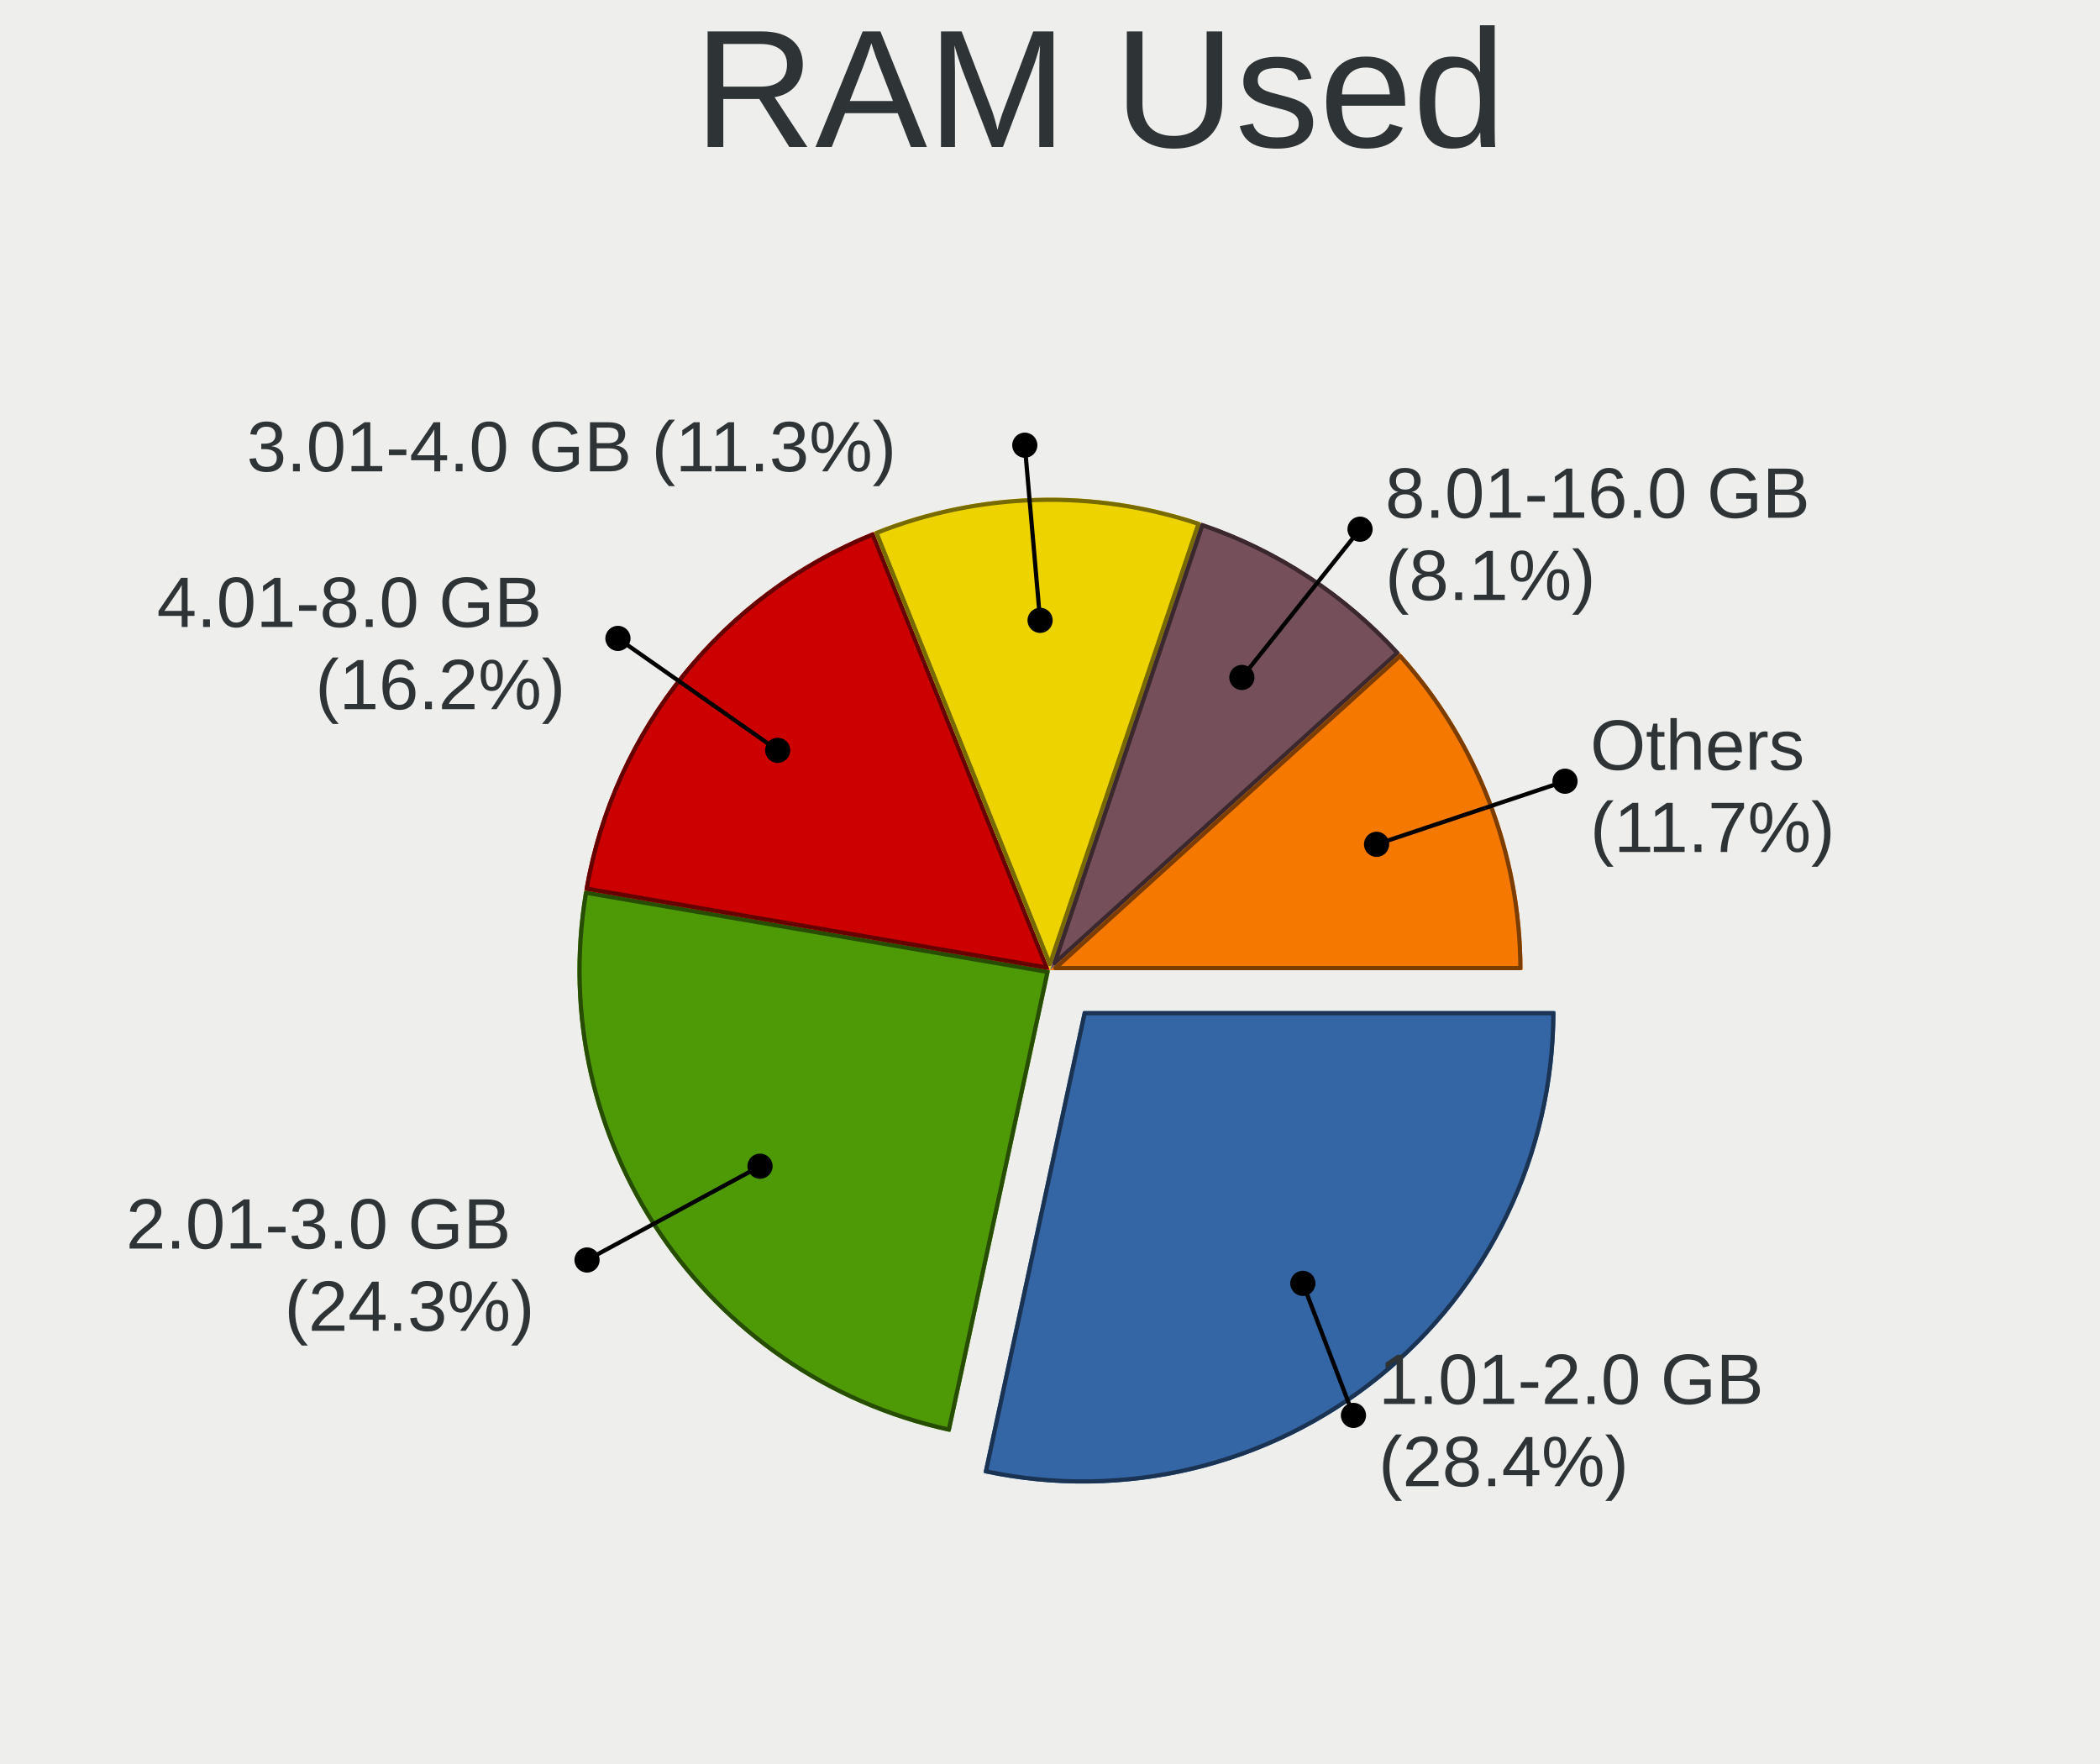
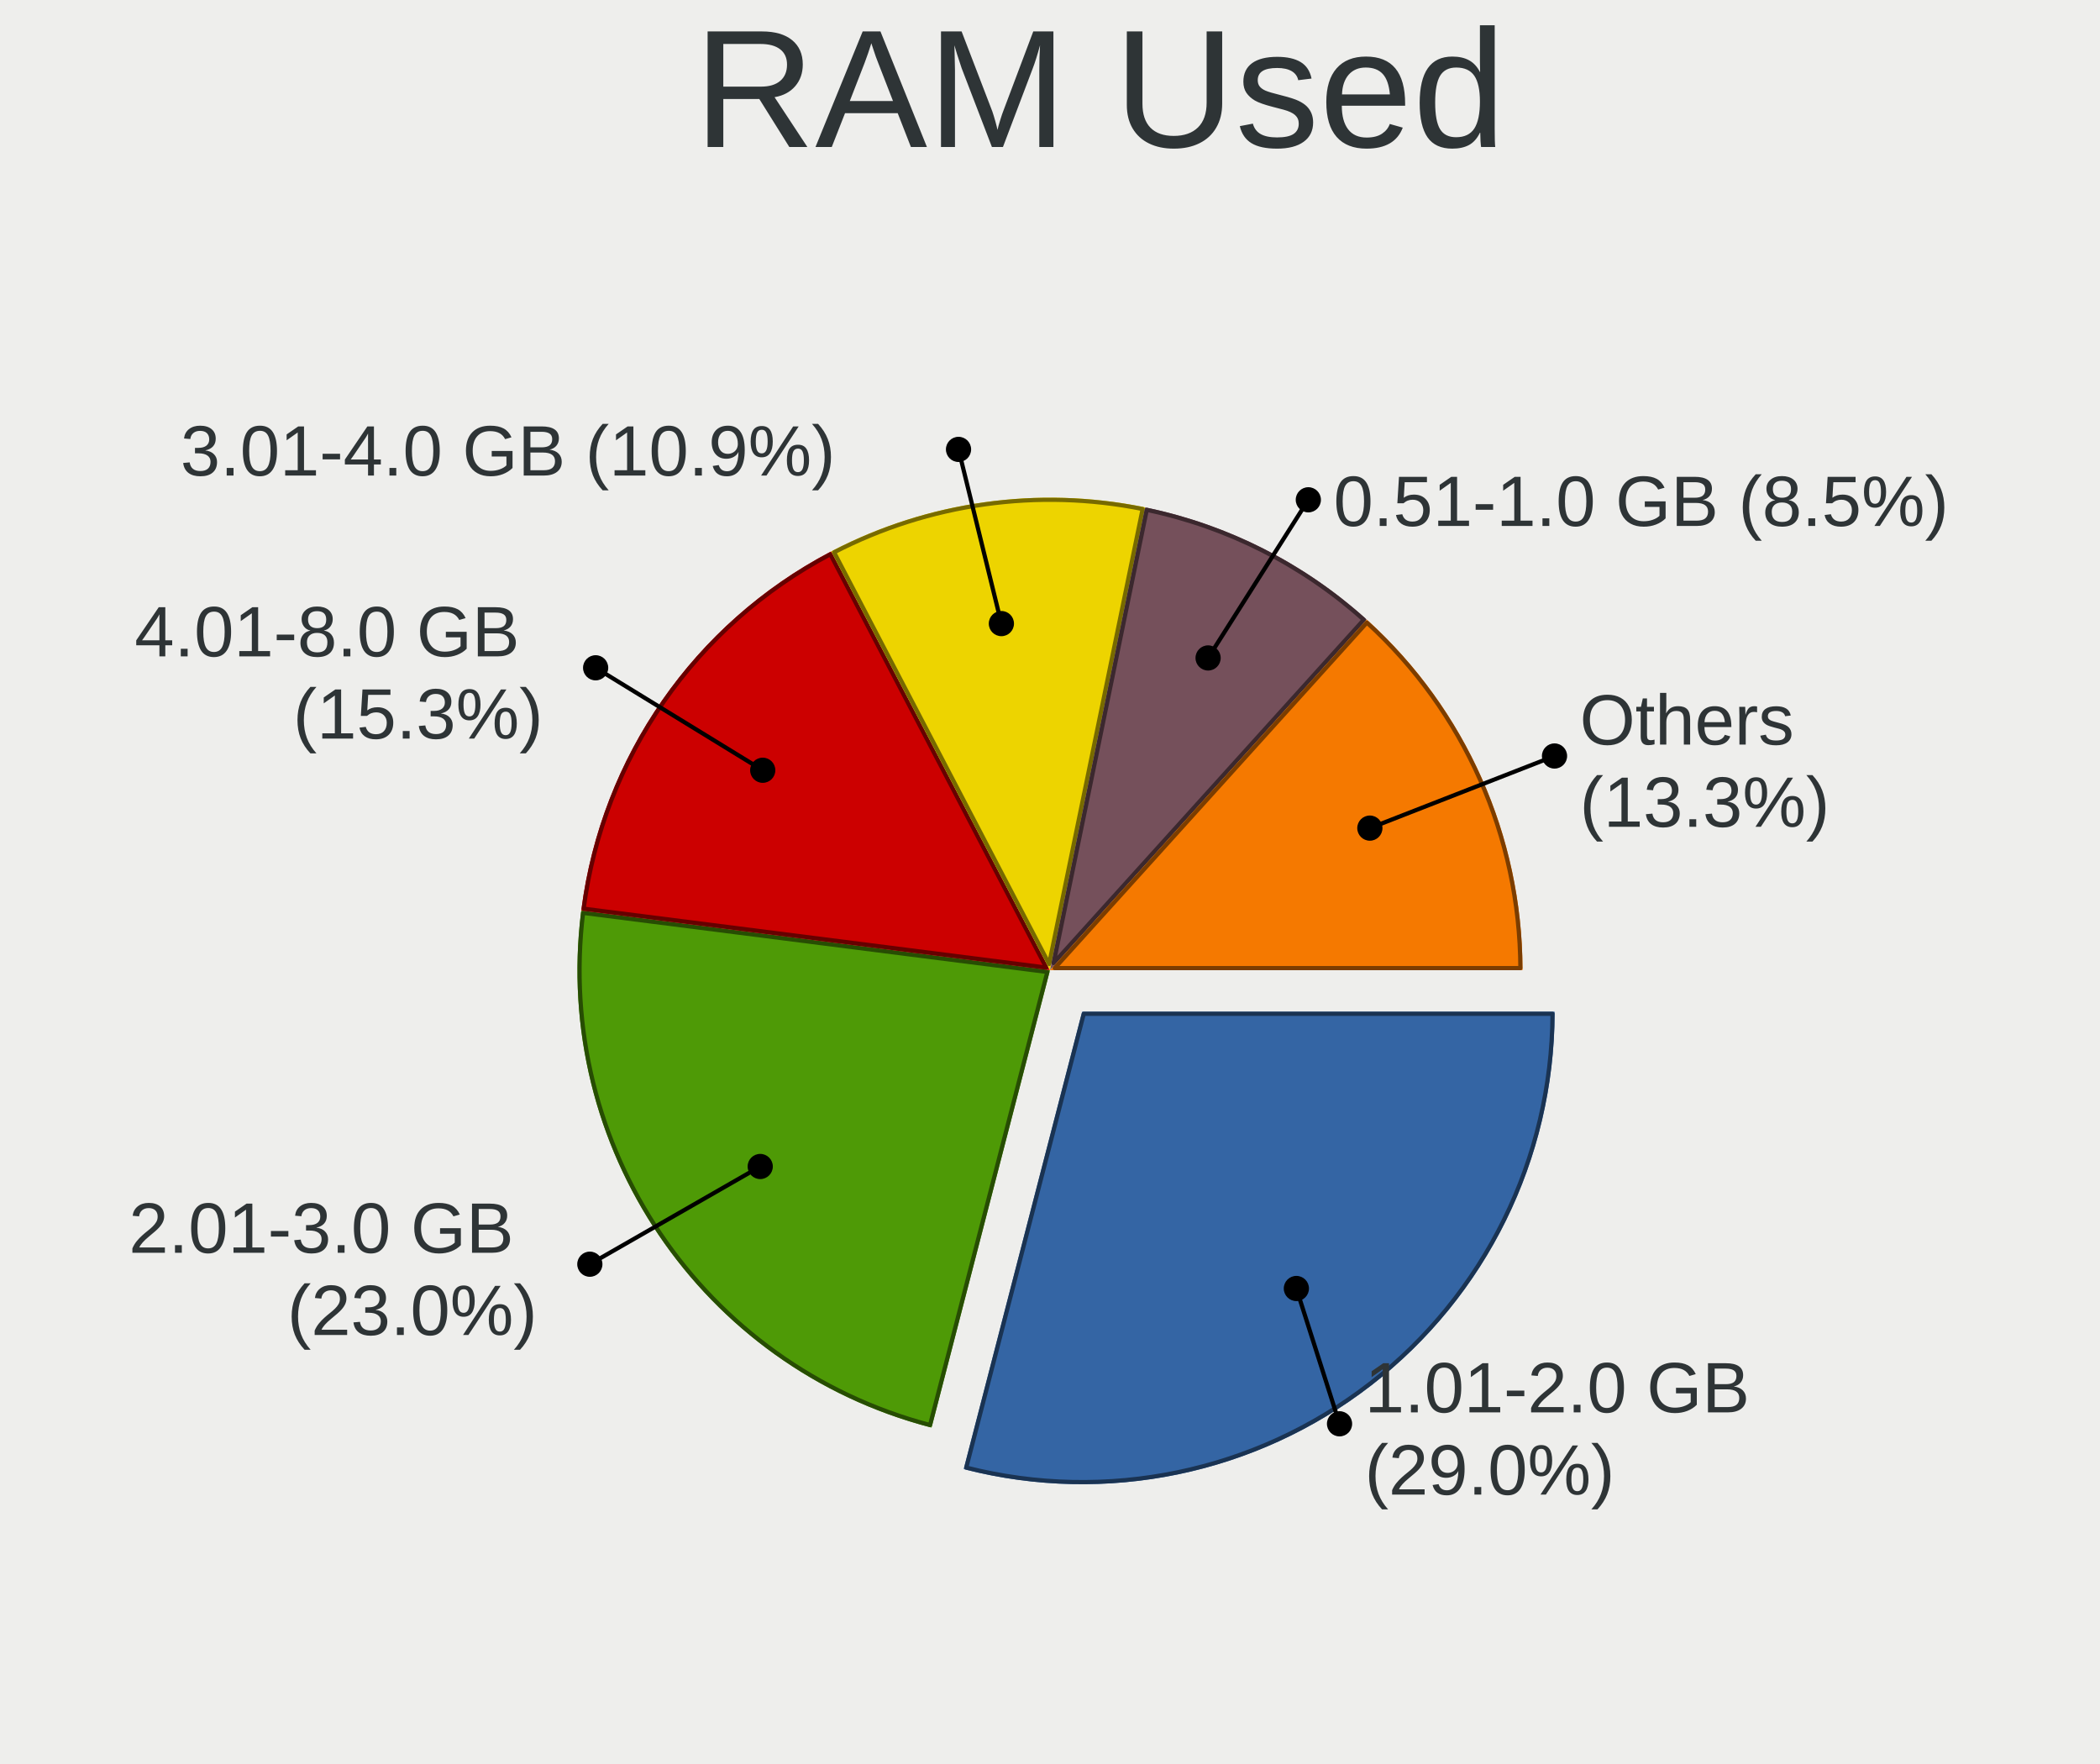
<svg xmlns="http://www.w3.org/2000/svg" width="500" height="420" version="1.0" id="ezcGraph">
  <defs />
  <g id="ezcGraphChart" color-rendering="optimizeQuality" shape-rendering="geometricPrecision" text-rendering="optimizeLegibility">
    <path d=" M 0,420 L 0,0 L 500,0 L 500,420 L 0,420 z " style="fill: #eeeeec; fill-opacity: 1.00; stroke: none;" id="ezcGraphPolygon_1" />
    <path d=" M 0,42 L 0,0 L 500,0 L 500,42 L 0,42 z " style="fill: #000000; fill-opacity: 0.00; stroke: none;" id="ezcGraphPolygon_2" />
-     <path d="M 257.85,240.73 L 370.35,240.73 A 112.50,112.50 0 0,1 234.15,350.70 z" style="fill: #3465a4; fill-opacity: 1.00; stroke: none; cursor: pointer;" id="ezcGraphCircleSector_4" />
-     <path d="M 258.26,241.23 L 369.85,241.23 A 112.00,112.00 0 0,1 234.75,350.32 z" style="fill: none; stroke: #1a3352; stroke-width: 1; stroke-opacity: 1.00; stroke-linecap: round; stroke-linejoin: round;" id="ezcGraphCircleSector_5" />
-     <path d="M 250.00,231.00 L 226.30,340.97 A 112.50,112.50 0 0,1 139.12,211.99 z" style="fill: #4e9a06; fill-opacity: 1.00; stroke: none; cursor: pointer;" id="ezcGraphCircleSector_6" />
-     <path d="M 249.40,231.40 L 225.92,340.38 A 112.00,112.00 0 0,1 139.53,212.56 z" style="fill: none; stroke: #274d03; stroke-width: 1; stroke-opacity: 1.00; stroke-linecap: round; stroke-linejoin: round;" id="ezcGraphCircleSector_7" />
-     <path d="M 250.00,231.00 L 139.12,211.99 A 112.50,112.50 0 0,1 208.05,126.61 z" style="fill: #cc0000; fill-opacity: 1.00; stroke: none; cursor: pointer;" id="ezcGraphCircleSector_8" />
-     <path d="M 249.20,230.36 L 139.70,211.58 A 112.00,112.00 0 0,1 207.78,127.26 z" style="fill: none; stroke: #660000; stroke-width: 1; stroke-opacity: 1.00; stroke-linecap: round; stroke-linejoin: round;" id="ezcGraphCircleSector_9" />
-     <path d="M 250.00,231.00 L 208.05,126.61 A 112.50,112.50 0 0,1 285.97,124.41 z" style="fill: #edd400; fill-opacity: 1.00; stroke: none; cursor: pointer;" id="ezcGraphCircleSector_10" />
-     <path d="M 249.96,229.56 L 208.70,126.89 A 112.00,112.00 0 0,1 285.34,124.72 z" style="fill: none; stroke: #776a00; stroke-width: 1; stroke-opacity: 1.00; stroke-linecap: round; stroke-linejoin: round;" id="ezcGraphCircleSector_11" />
-     <path d="M 250.00,231.00 L 285.97,124.41 A 112.50,112.50 0 0,1 333.39,155.49 z" style="fill: #75505b; fill-opacity: 1.00; stroke: none; cursor: pointer;" id="ezcGraphCircleSector_12" />
-     <path d="M 251.09,229.34 L 286.29,125.04 A 112.00,112.00 0 0,1 332.68,155.45 z" style="fill: none; stroke: #3b282e; stroke-width: 1; stroke-opacity: 1.00; stroke-linecap: round; stroke-linejoin: round;" id="ezcGraphCircleSector_13" />
-     <path d="M 250.00,231.00 L 333.39,155.49 A 112.50,112.50 0 0,1 362.50,231.00 z" style="fill: #f57900; fill-opacity: 1.00; stroke: none;" id="ezcGraphCircleSector_14" />
-     <path d="M 251.30,230.50 L 333.36,156.19 A 112.00,112.00 0 0,1 362.00,230.50 z" style="fill: none; stroke: #7b3d00; stroke-width: 1; stroke-opacity: 1.00; stroke-linecap: round; stroke-linejoin: round;" id="ezcGraphCircleSector_15" />
-     <path d=" M 247.642,147.7 L 244,106" style="fill: none; stroke: #000000; stroke-width: 1; stroke-opacity: 1.00; stroke-linecap: round; stroke-linejoin: round;" id="ezcGraphLine_16" />
-     <ellipse cx="247.642" cy="147.7" rx="3" ry="3" style="fill: #000000; fill-opacity: 1.00; stroke: none;" id="ezcGraphCircle_17" />
-     <ellipse cx="244" cy="106" rx="3" ry="3" style="fill: #000000; fill-opacity: 1.00; stroke: none;" id="ezcGraphCircle_18" />
-     <path d=" M 185.164,178.648 L 147.129,152" style="fill: none; stroke: #000000; stroke-width: 1; stroke-opacity: 1.00; stroke-linecap: round; stroke-linejoin: round;" id="ezcGraphLine_20" />
-     <ellipse cx="185.164" cy="178.648" rx="3" ry="3" style="fill: #000000; fill-opacity: 1.00; stroke: none;" id="ezcGraphCircle_21" />
-     <ellipse cx="147.129" cy="152" rx="3" ry="3" style="fill: #000000; fill-opacity: 1.00; stroke: none;" id="ezcGraphCircle_22" />
-     <path d=" M 180.958,277.665 L 139.769,300" style="fill: none; stroke: #000000; stroke-width: 1; stroke-opacity: 1.00; stroke-linecap: round; stroke-linejoin: round;" id="ezcGraphLine_24" />
-     <ellipse cx="180.958" cy="277.665" rx="3" ry="3" style="fill: #000000; fill-opacity: 1.00; stroke: none;" id="ezcGraphCircle_25" />
-     <ellipse cx="139.769" cy="300" rx="3" ry="3" style="fill: #000000; fill-opacity: 1.00; stroke: none;" id="ezcGraphCircle_26" />
-     <path d=" M 295.683,161.304 L 323.823,126" style="fill: none; stroke: #000000; stroke-width: 1; stroke-opacity: 1.00; stroke-linecap: round; stroke-linejoin: round;" id="ezcGraphLine_28" />
-     <ellipse cx="295.683" cy="161.304" rx="3" ry="3" style="fill: #000000; fill-opacity: 1.00; stroke: none;" id="ezcGraphCircle_29" />
-     <ellipse cx="323.823" cy="126" rx="3" ry="3" style="fill: #000000; fill-opacity: 1.00; stroke: none;" id="ezcGraphCircle_30" />
-     <path d=" M 327.756,201.026 L 372.619,186" style="fill: none; stroke: #000000; stroke-width: 1; stroke-opacity: 1.00; stroke-linecap: round; stroke-linejoin: round;" id="ezcGraphLine_32" />
-     <ellipse cx="327.756" cy="201.026" rx="3" ry="3" style="fill: #000000; fill-opacity: 1.00; stroke: none;" id="ezcGraphCircle_33" />
-     <ellipse cx="372.619" cy="186" rx="3" ry="3" style="fill: #000000; fill-opacity: 1.00; stroke: none;" id="ezcGraphCircle_34" />
-     <path d=" M 310.204,305.562 L 322.25,337" style="fill: none; stroke: #000000; stroke-width: 1; stroke-opacity: 1.00; stroke-linecap: round; stroke-linejoin: round;" id="ezcGraphLine_36" />
-     <ellipse cx="310.204" cy="305.562" rx="3" ry="3" style="fill: #000000; fill-opacity: 1.00; stroke: none;" id="ezcGraphCircle_37" />
-     <ellipse cx="322.25" cy="337" rx="3" ry="3" style="fill: #000000; fill-opacity: 1.00; stroke: none;" id="ezcGraphCircle_38" />
+     <path d="M 257.65,240.88 L 370.15,240.88 A 112.50,112.50 0 0,1 229.45,349.79 z" style="fill: #3465a4; fill-opacity: 1.00; stroke: none; cursor: pointer;" id="ezcGraphCircleSector_4" />
+     <path d="M 258.04,241.38 L 369.65,241.38 A 112.00,112.00 0 0,1 230.06,349.43 z" style="fill: none; stroke: #1a3352; stroke-width: 1; stroke-opacity: 1.00; stroke-linecap: round; stroke-linejoin: round;" id="ezcGraphCircleSector_5" />
+     <path d="M 250.00,231.00 L 221.80,339.91 A 112.50,112.50 0 0,1 138.40,216.79 z" style="fill: #4e9a06; fill-opacity: 1.00; stroke: none; cursor: pointer;" id="ezcGraphCircleSector_6" />
+     <path d="M 249.37,231.42 L 221.44,339.30 A 112.00,112.00 0 0,1 138.83,217.35 z" style="fill: none; stroke: #274d03; stroke-width: 1; stroke-opacity: 1.00; stroke-linecap: round; stroke-linejoin: round;" id="ezcGraphCircleSector_7" />
+     <path d="M 250.00,231.00 L 138.40,216.79 A 112.50,112.50 0 0,1 197.91,131.28 z" style="fill: #cc0000; fill-opacity: 1.00; stroke: none; cursor: pointer;" id="ezcGraphCircleSector_8" />
+     <path d="M 249.11,230.38 L 138.96,216.35 A 112.00,112.00 0 0,1 197.70,131.96 z" style="fill: none; stroke: #660000; stroke-width: 1; stroke-opacity: 1.00; stroke-linecap: round; stroke-linejoin: round;" id="ezcGraphCircleSector_9" />
+     <path d="M 250.00,231.00 L 197.91,131.28 A 112.50,112.50 0 0,1 272.65,120.80 z" style="fill: #edd400; fill-opacity: 1.00; stroke: none; cursor: pointer;" id="ezcGraphCircleSector_10" />
+     <path d="M 249.79,229.52 L 198.59,131.50 A 112.00,112.00 0 0,1 272.06,121.19 z" style="fill: none; stroke: #776a00; stroke-width: 1; stroke-opacity: 1.00; stroke-linecap: round; stroke-linejoin: round;" id="ezcGraphCircleSector_11" />
+     <path d="M 250.00,231.00 L 272.65,120.80 A 112.50,112.50 0 0,1 325.42,147.52 z" style="fill: #75505b; fill-opacity: 1.00; stroke: none; cursor: pointer;" id="ezcGraphCircleSector_12" />
+     <path d="M 250.86,229.30 L 273.04,121.39 A 112.00,112.00 0 0,1 324.71,147.56 z" style="fill: none; stroke: #3b282e; stroke-width: 1; stroke-opacity: 1.00; stroke-linecap: round; stroke-linejoin: round;" id="ezcGraphCircleSector_13" />
+     <path d="M 250.00,231.00 L 325.42,147.52 A 112.50,112.50 0 0,1 362.50,231.00 z" style="fill: #f57900; fill-opacity: 1.00; stroke: none;" id="ezcGraphCircleSector_14" />
+     <path d="M 251.13,230.50 L 325.45,148.23 A 112.00,112.00 0 0,1 362.00,230.50 z" style="fill: none; stroke: #7b3d00; stroke-width: 1; stroke-opacity: 1.00; stroke-linecap: round; stroke-linejoin: round;" id="ezcGraphCircleSector_15" />
+     <path d=" M 238.425,148.474 L 228.22,107" style="fill: none; stroke: #000000; stroke-width: 1; stroke-opacity: 1.00; stroke-linecap: round; stroke-linejoin: round;" id="ezcGraphLine_16" />
+     <ellipse cx="238.425" cy="148.474" rx="3" ry="3" style="fill: #000000; fill-opacity: 1.00; stroke: none;" id="ezcGraphCircle_17" />
+     <ellipse cx="228.22" cy="107" rx="3" ry="3" style="fill: #000000; fill-opacity: 1.00; stroke: none;" id="ezcGraphCircle_18" />
+     <path d=" M 181.603,183.394 L 141.819,159" style="fill: none; stroke: #000000; stroke-width: 1; stroke-opacity: 1.00; stroke-linecap: round; stroke-linejoin: round;" id="ezcGraphLine_20" />
+     <ellipse cx="181.603" cy="183.394" rx="3" ry="3" style="fill: #000000; fill-opacity: 1.00; stroke: none;" id="ezcGraphCircle_21" />
+     <ellipse cx="141.819" cy="159" rx="3" ry="3" style="fill: #000000; fill-opacity: 1.00; stroke: none;" id="ezcGraphCircle_22" />
+     <path d=" M 181.006,277.736 L 140.438,301" style="fill: none; stroke: #000000; stroke-width: 1; stroke-opacity: 1.00; stroke-linecap: round; stroke-linejoin: round;" id="ezcGraphLine_24" />
+     <ellipse cx="181.006" cy="277.736" rx="3" ry="3" style="fill: #000000; fill-opacity: 1.00; stroke: none;" id="ezcGraphCircle_25" />
+     <ellipse cx="140.438" cy="301" rx="3" ry="3" style="fill: #000000; fill-opacity: 1.00; stroke: none;" id="ezcGraphCircle_26" />
+     <path d=" M 287.644,156.654 L 311.507,119" style="fill: none; stroke: #000000; stroke-width: 1; stroke-opacity: 1.00; stroke-linecap: round; stroke-linejoin: round;" id="ezcGraphLine_28" />
+     <ellipse cx="287.644" cy="156.654" rx="3" ry="3" style="fill: #000000; fill-opacity: 1.00; stroke: none;" id="ezcGraphCircle_29" />
+     <ellipse cx="311.507" cy="119" rx="3" ry="3" style="fill: #000000; fill-opacity: 1.00; stroke: none;" id="ezcGraphCircle_30" />
+     <path d=" M 326.157,197.17 L 370.123,180" style="fill: none; stroke: #000000; stroke-width: 1; stroke-opacity: 1.00; stroke-linecap: round; stroke-linejoin: round;" id="ezcGraphLine_32" />
+     <ellipse cx="326.157" cy="197.17" rx="3" ry="3" style="fill: #000000; fill-opacity: 1.00; stroke: none;" id="ezcGraphCircle_33" />
+     <ellipse cx="370.123" cy="180" rx="3" ry="3" style="fill: #000000; fill-opacity: 1.00; stroke: none;" id="ezcGraphCircle_34" />
+     <path d=" M 308.66,306.783 L 318.937,339" style="fill: none; stroke: #000000; stroke-width: 1; stroke-opacity: 1.00; stroke-linecap: round; stroke-linejoin: round;" id="ezcGraphLine_36" />
+     <ellipse cx="308.66" cy="306.783" rx="3" ry="3" style="fill: #000000; fill-opacity: 1.00; stroke: none;" id="ezcGraphCircle_37" />
+     <ellipse cx="318.937" cy="339" rx="3" ry="3" style="fill: #000000; fill-opacity: 1.00; stroke: none;" id="ezcGraphCircle_38" />
    <g id="ezcGraphTextBox_3">
      <path d=" M 164.7,42 L 164.7,0.5 L 335.8,0.5 L 335.8,42 L 164.7,42 z " style="fill: #ffffff; fill-opacity: 0.00; stroke: none;" id="ezcGraphPolygon_40" />
      <text id="ezcGraphTextBox_3_text" x="165.2" text-length="169.6px" y="35" style="font-size: 40px; font-family: 'Arial'; fill: #2e3436; fill-opacity: 1.00; stroke: none;">RAM Used</text>
    </g>
    <g id="ezcGraphTextBox_19" style=" cursor: pointer;">
-       <path d=" M 58.254,115.9 L 58.254,96.6 L 239,96.6 L 239,115.9 L 58.254,115.9 z " style="fill: #ffffff; fill-opacity: 0.00; stroke: none;" id="ezcGraphPolygon_41" />
-       <text id="ezcGraphTextBox_19_text" x="58.754" text-length="179.246px" y="112.23" style="font-size: 17px; font-family: 'Arial'; fill: #2e3436; fill-opacity: 1.00; stroke: none;">3.01-4.0 GB (11.3%)</text>
+       <path d=" M 42.474,116.9 L 42.474,97.6 L 223.22,97.6 L 223.22,116.9 L 42.474,116.9 z " style="fill: #ffffff; fill-opacity: 0.00; stroke: none;" id="ezcGraphPolygon_41" />
+       <text id="ezcGraphTextBox_19_text" x="42.974" text-length="179.246px" y="113.23" style="font-size: 17px; font-family: 'Arial'; fill: #2e3436; fill-opacity: 1.00; stroke: none;">3.01-4.0 GB (10.9%)</text>
    </g>
    <g id="ezcGraphTextBox_23" style=" cursor: pointer;">
-       <path d=" M 36.855,170.85 L 36.855,133.65 L 142.129,133.65 L 142.129,170.85 L 36.855,170.85 z " style="fill: #ffffff; fill-opacity: 0.00; stroke: none;" id="ezcGraphPolygon_42" />
-       <text id="ezcGraphTextBox_23_text" x="37.355" text-length="103.774px" y="149.28" style="font-size: 17px; font-family: 'Arial'; fill: #2e3436; fill-opacity: 1.00; stroke: none;">4.01-8.0 GB</text>
-       <text id="ezcGraphTextBox_23_text" x="75.091" text-length="66.038px" y="168.86" style="font-size: 17px; font-family: 'Arial'; fill: #2e3436; fill-opacity: 1.00; stroke: none;">(16.2%)</text>
+       <path d=" M 31.545,177.85 L 31.545,140.65 L 136.819,140.65 L 136.819,177.85 L 31.545,177.85 z " style="fill: #ffffff; fill-opacity: 0.00; stroke: none;" id="ezcGraphPolygon_42" />
+       <text id="ezcGraphTextBox_23_text" x="32.045" text-length="103.774px" y="156.28" style="font-size: 17px; font-family: 'Arial'; fill: #2e3436; fill-opacity: 1.00; stroke: none;">4.01-8.0 GB</text>
+       <text id="ezcGraphTextBox_23_text" x="69.781" text-length="66.038px" y="175.86" style="font-size: 17px; font-family: 'Arial'; fill: #2e3436; fill-opacity: 1.00; stroke: none;">(15.3%)</text>
    </g>
    <g id="ezcGraphTextBox_27" style=" cursor: pointer;">
-       <path d=" M 29.495,318.85 L 29.495,281.65 L 134.769,281.65 L 134.769,318.85 L 29.495,318.85 z " style="fill: #ffffff; fill-opacity: 0.00; stroke: none;" id="ezcGraphPolygon_43" />
-       <text id="ezcGraphTextBox_27_text" x="29.995" text-length="103.774px" y="297.28" style="font-size: 17px; font-family: 'Arial'; fill: #2e3436; fill-opacity: 1.00; stroke: none;">2.01-3.0 GB</text>
-       <text id="ezcGraphTextBox_27_text" x="67.731" text-length="66.038px" y="316.86" style="font-size: 17px; font-family: 'Arial'; fill: #2e3436; fill-opacity: 1.00; stroke: none;">(24.3%)</text>
+       <path d=" M 30.164,319.85 L 30.164,282.65 L 135.438,282.65 L 135.438,319.85 L 30.164,319.85 z " style="fill: #ffffff; fill-opacity: 0.00; stroke: none;" id="ezcGraphPolygon_43" />
+       <text id="ezcGraphTextBox_27_text" x="30.664" text-length="103.774px" y="298.28" style="font-size: 17px; font-family: 'Arial'; fill: #2e3436; fill-opacity: 1.00; stroke: none;">2.01-3.0 GB</text>
+       <text id="ezcGraphTextBox_27_text" x="68.4" text-length="66.038px" y="317.86" style="font-size: 17px; font-family: 'Arial'; fill: #2e3436; fill-opacity: 1.00; stroke: none;">(23.0%)</text>
    </g>
    <g id="ezcGraphTextBox_31" style=" cursor: pointer;">
-       <path d=" M 329.323,144.85 L 329.323,107.65 L 444.031,107.65 L 444.031,144.85 L 329.323,144.85 z " style="fill: #ffffff; fill-opacity: 0.00; stroke: none;" id="ezcGraphPolygon_44" />
-       <text id="ezcGraphTextBox_31_text" x="329.823" text-length="113.208px" y="123.28" style="font-size: 17px; font-family: 'Arial'; fill: #2e3436; fill-opacity: 1.00; stroke: none;">8.01-16.0 GB</text>
-       <text id="ezcGraphTextBox_31_text" x="329.823" text-length="56.604px" y="142.86" style="font-size: 17px; font-family: 'Arial'; fill: #2e3436; fill-opacity: 1.00; stroke: none;">(8.1%)</text>
+       <path d=" M 317.007,128.9 L 317.007,109.6 L 488.319,109.6 L 488.319,128.9 L 317.007,128.9 z " style="fill: #ffffff; fill-opacity: 0.00; stroke: none;" id="ezcGraphPolygon_44" />
+       <text id="ezcGraphTextBox_31_text" x="317.507" text-length="169.812px" y="125.23" style="font-size: 17px; font-family: 'Arial'; fill: #2e3436; fill-opacity: 1.00; stroke: none;">0.51-1.0 GB (8.5%)</text>
    </g>
    <g id="ezcGraphTextBox_35">
-       <path d=" M 378.119,204.85 L 378.119,167.65 L 445.657,167.65 L 445.657,204.85 L 378.119,204.85 z " style="fill: #ffffff; fill-opacity: 0.00; stroke: none;" id="ezcGraphPolygon_45" />
-       <text id="ezcGraphTextBox_35_text" x="378.619" text-length="56.604px" y="183.28" style="font-size: 17px; font-family: 'Arial'; fill: #2e3436; fill-opacity: 1.00; stroke: none;">Others</text>
-       <text id="ezcGraphTextBox_35_text" x="378.619" text-length="66.038px" y="202.86" style="font-size: 17px; font-family: 'Arial'; fill: #2e3436; fill-opacity: 1.00; stroke: none;">(11.7%)</text>
+       <path d=" M 375.623,198.85 L 375.623,161.65 L 443.161,161.65 L 443.161,198.85 L 375.623,198.85 z " style="fill: #ffffff; fill-opacity: 0.00; stroke: none;" id="ezcGraphPolygon_45" />
+       <text id="ezcGraphTextBox_35_text" x="376.123" text-length="56.604px" y="177.28" style="font-size: 17px; font-family: 'Arial'; fill: #2e3436; fill-opacity: 1.00; stroke: none;">Others</text>
+       <text id="ezcGraphTextBox_35_text" x="376.123" text-length="66.038px" y="196.86" style="font-size: 17px; font-family: 'Arial'; fill: #2e3436; fill-opacity: 1.00; stroke: none;">(13.3%)</text>
    </g>
    <g id="ezcGraphTextBox_39" style=" cursor: pointer;">
-       <path d=" M 327.75,355.85 L 327.75,318.65 L 433.024,318.65 L 433.024,355.85 L 327.75,355.85 z " style="fill: #ffffff; fill-opacity: 0.00; stroke: none;" id="ezcGraphPolygon_46" />
-       <text id="ezcGraphTextBox_39_text" x="328.25" text-length="103.774px" y="334.28" style="font-size: 17px; font-family: 'Arial'; fill: #2e3436; fill-opacity: 1.00; stroke: none;">1.01-2.0 GB</text>
-       <text id="ezcGraphTextBox_39_text" x="328.25" text-length="66.038px" y="353.86" style="font-size: 17px; font-family: 'Arial'; fill: #2e3436; fill-opacity: 1.00; stroke: none;">(28.4%)</text>
+       <path d=" M 324.437,357.85 L 324.437,320.65 L 429.711,320.65 L 429.711,357.85 L 324.437,357.85 z " style="fill: #ffffff; fill-opacity: 0.00; stroke: none;" id="ezcGraphPolygon_46" />
+       <text id="ezcGraphTextBox_39_text" x="324.937" text-length="103.774px" y="336.28" style="font-size: 17px; font-family: 'Arial'; fill: #2e3436; fill-opacity: 1.00; stroke: none;">1.01-2.0 GB</text>
+       <text id="ezcGraphTextBox_39_text" x="324.937" text-length="66.038px" y="355.86" style="font-size: 17px; font-family: 'Arial'; fill: #2e3436; fill-opacity: 1.00; stroke: none;">(29.0%)</text>
    </g>
  </g>
</svg>
